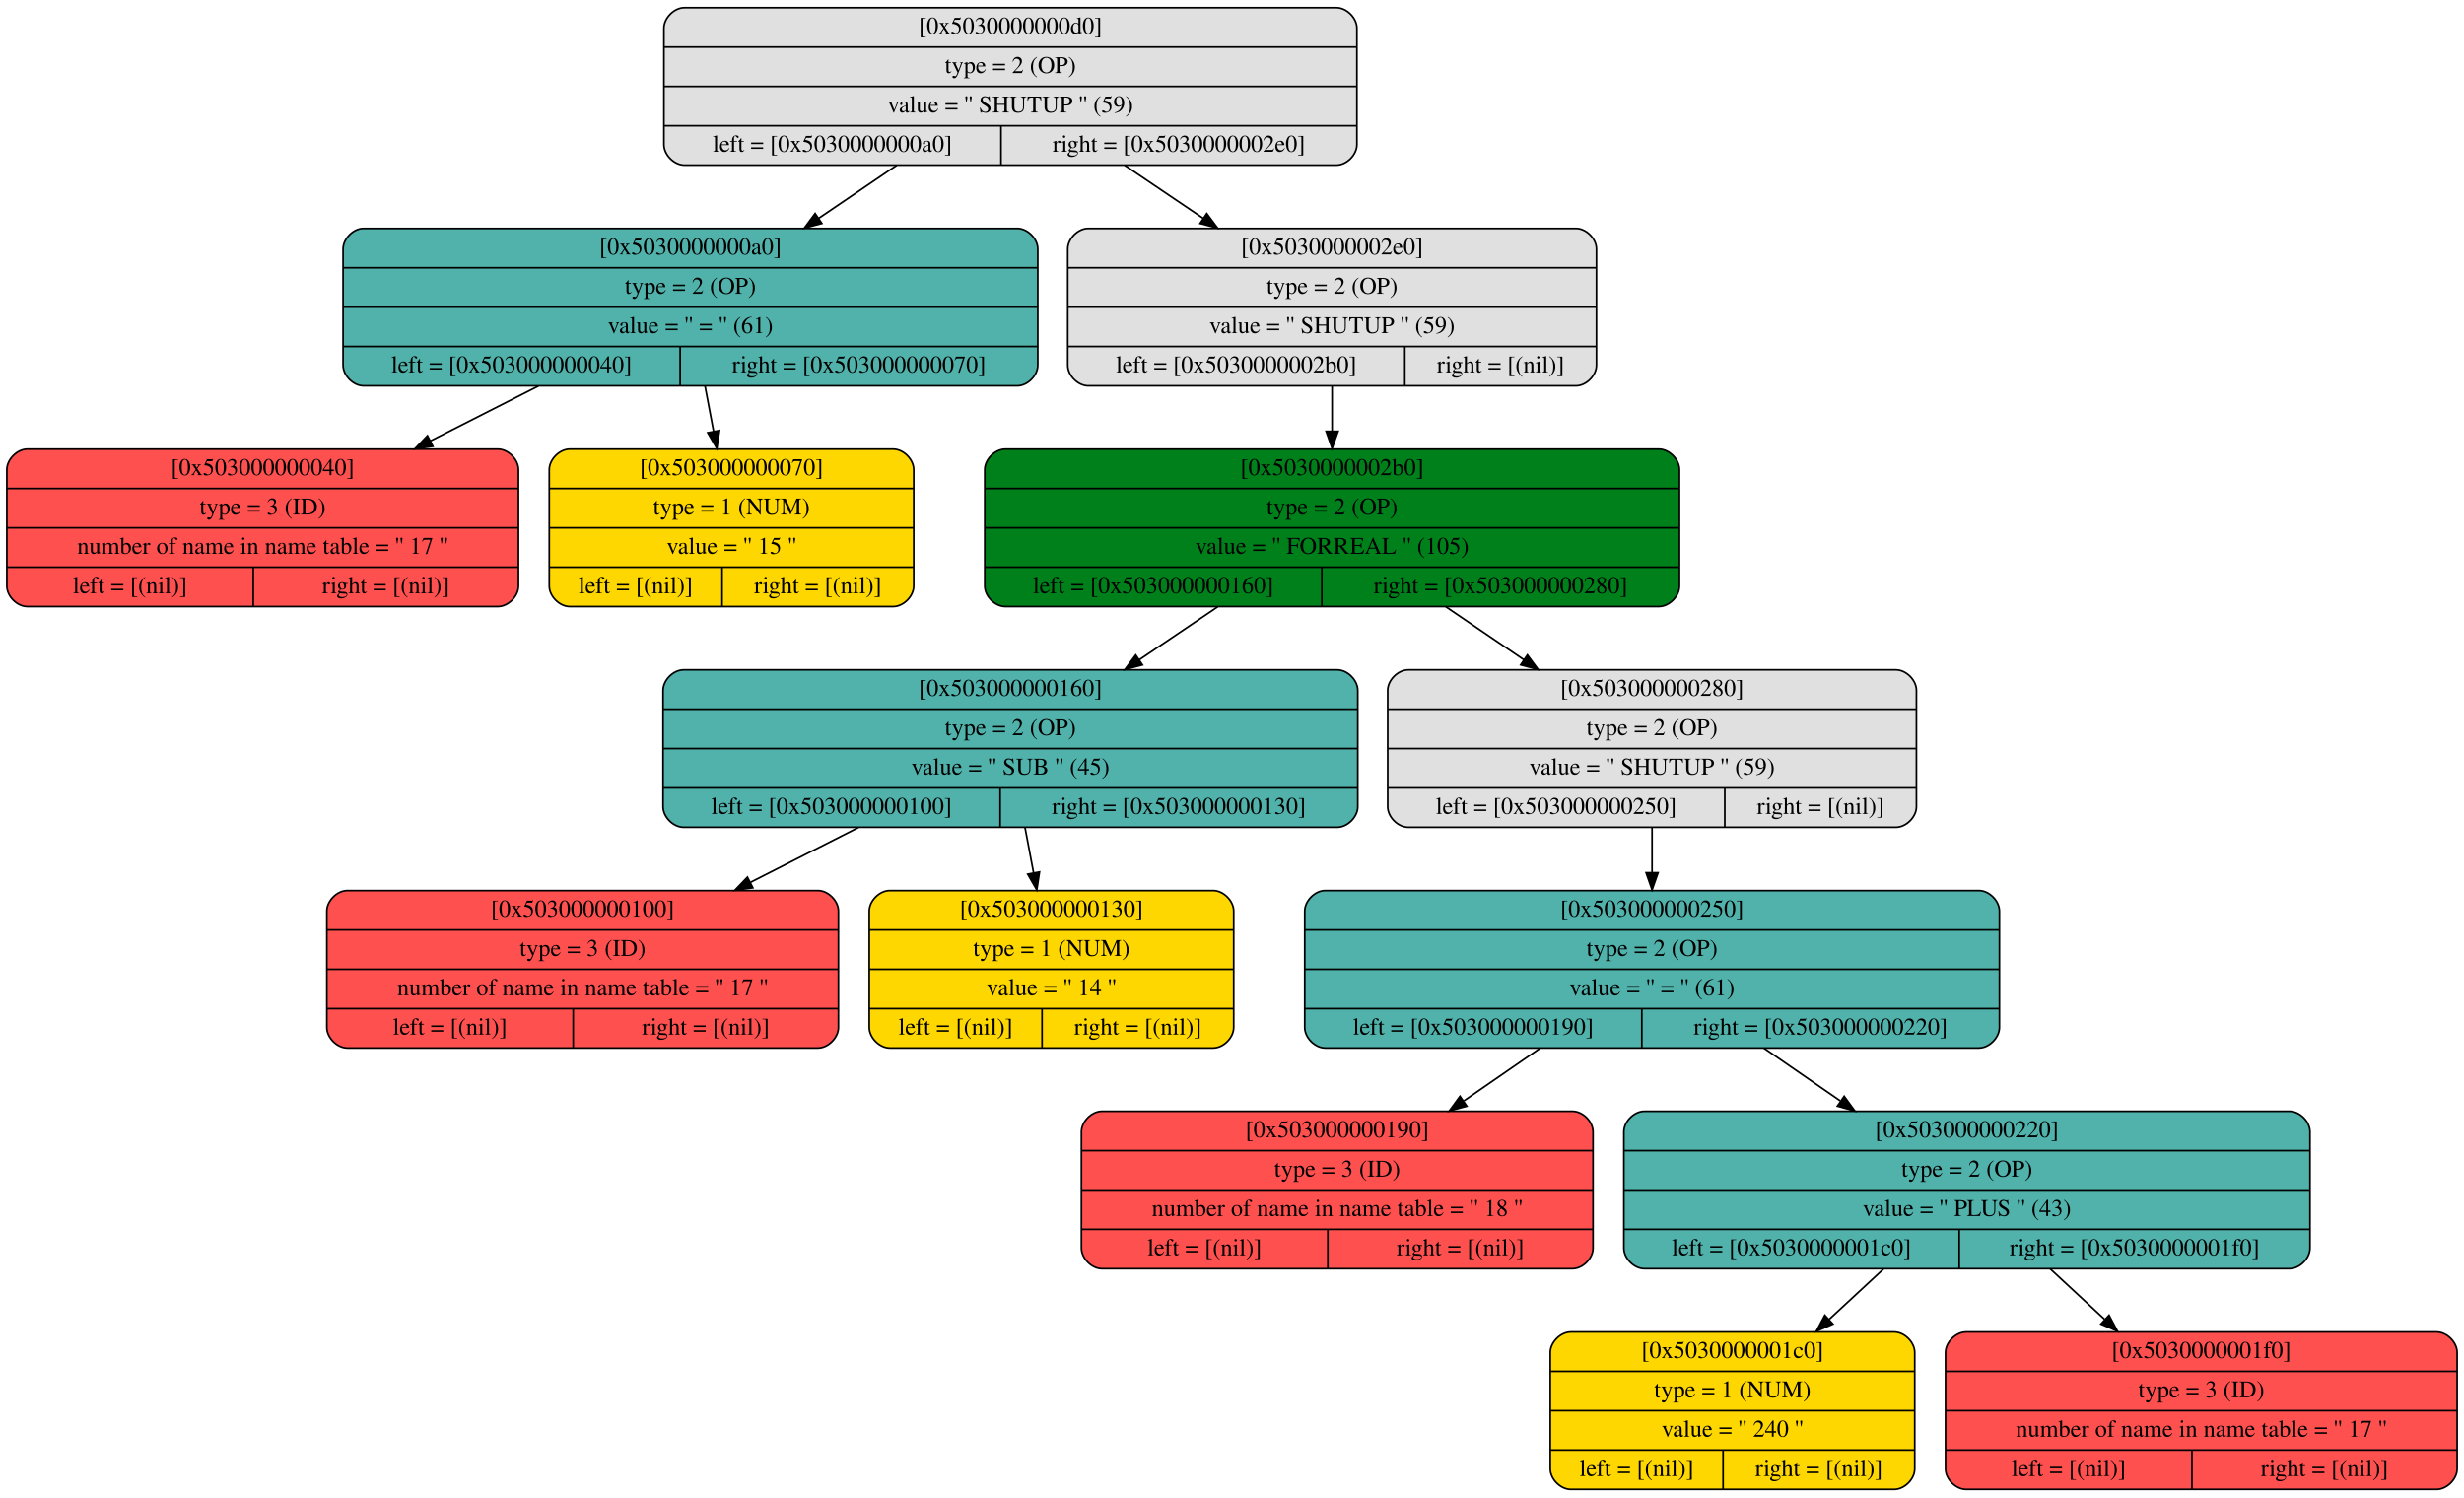
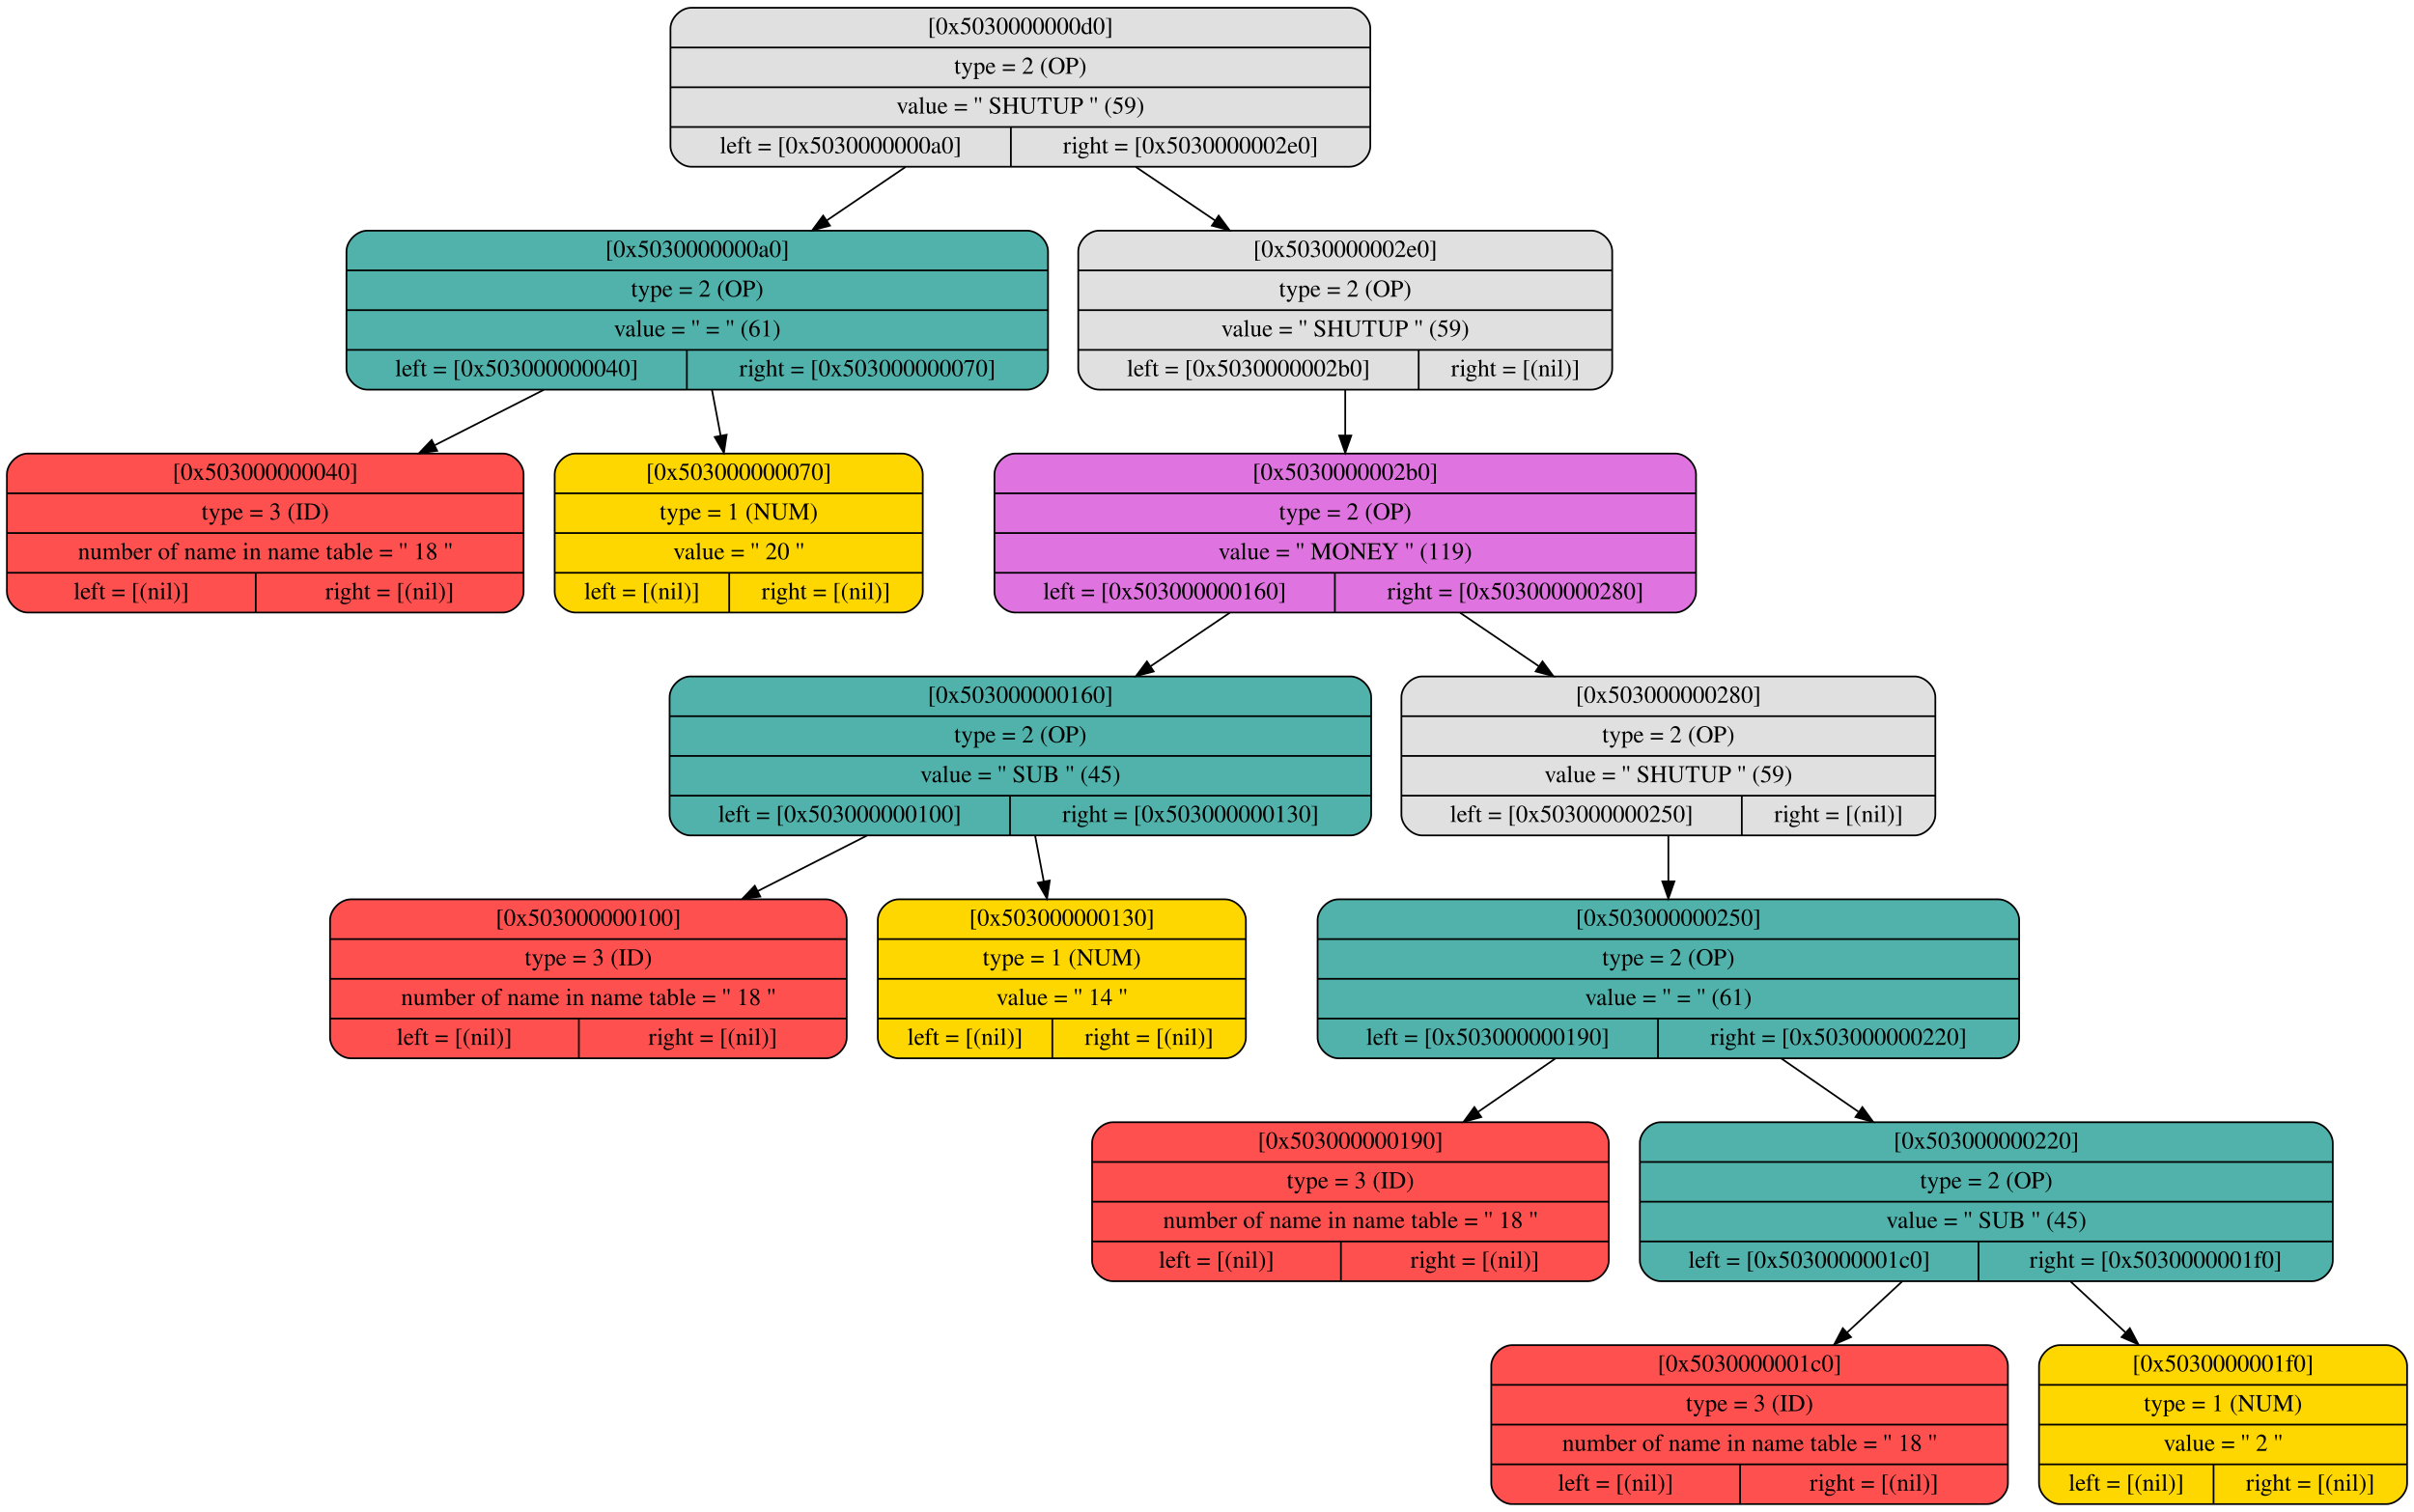
- <svg xmlns="http://www.w3.org/2000/svg" width="1440pt" height="875pt" viewBox="0.00 0.00 1440.00 875.00">
+ <svg xmlns="http://www.w3.org/2000/svg" width="1397pt" height="875pt" viewBox="0.00 0.00 1397.00 875.00">
  <g id="graph0" class="graph" transform="scale(1 1) rotate(0) translate(4 871)">
    <g id="node1" class="node">
      <path fill="#e0e0e0" stroke="black" d="M396,-774.5C396,-774.5 777,-774.5 777,-774.5 783,-774.5 789,-780.5 789,-786.5 789,-786.5 789,-854.5 789,-854.5 789,-860.5 783,-866.5 777,-866.5 777,-866.5 396,-866.5 396,-866.5 390,-866.5 384,-860.5 384,-854.5 384,-854.5 384,-786.5 384,-786.5 384,-780.5 390,-774.5 396,-774.5" />
      <text text-anchor="middle" x="586.5" y="-851.3" font-family="Times,serif" font-size="14.00">[0x5030000000d0]</text>
      <polyline fill="none" stroke="black" points="384,-843.5 789,-843.5 " />
      <text text-anchor="middle" x="586.5" y="-828.3" font-family="Times,serif" font-size="14.00">type = 2 (OP)</text>
      <polyline fill="none" stroke="black" points="384,-820.5 789,-820.5 " />
      <text text-anchor="middle" x="586.5" y="-805.3" font-family="Times,serif" font-size="14.00">value = '' SHUTUP '' (59)</text>
      <polyline fill="none" stroke="black" points="384,-797.5 789,-797.5 " />
      <text text-anchor="middle" x="482.5" y="-782.3" font-family="Times,serif" font-size="14.00">left = [0x5030000000a0]</text>
      <polyline fill="none" stroke="black" points="581,-774.5 581,-797.5 " />
      <text text-anchor="middle" x="685" y="-782.3" font-family="Times,serif" font-size="14.00">right = [0x5030000002e0]</text>
    </g>
    <g id="node2" class="node">
      <path fill="#50b2aa" stroke="black" d="M208.5,-645.5C208.5,-645.5 590.5,-645.5 590.5,-645.5 596.5,-645.5 602.5,-651.5 602.5,-657.5 602.5,-657.5 602.5,-725.5 602.5,-725.5 602.5,-731.5 596.5,-737.5 590.5,-737.5 590.5,-737.5 208.5,-737.5 208.5,-737.5 202.5,-737.5 196.5,-731.5 196.5,-725.5 196.5,-725.5 196.5,-657.5 196.5,-657.5 196.5,-651.5 202.5,-645.5 208.5,-645.5" />
      <text text-anchor="middle" x="399.5" y="-722.3" font-family="Times,serif" font-size="14.00">[0x5030000000a0]</text>
      <polyline fill="none" stroke="black" points="196.5,-714.5 602.5,-714.5 " />
      <text text-anchor="middle" x="399.5" y="-699.3" font-family="Times,serif" font-size="14.00">type = 2 (OP)</text>
      <polyline fill="none" stroke="black" points="196.5,-691.5 602.5,-691.5 " />
      <text text-anchor="middle" x="399.5" y="-676.3" font-family="Times,serif" font-size="14.00">value = '' = '' (61)</text>
      <polyline fill="none" stroke="black" points="196.5,-668.5 602.5,-668.5 " />
      <text text-anchor="middle" x="295" y="-653.3" font-family="Times,serif" font-size="14.00">left = [0x503000000040]</text>
      <polyline fill="none" stroke="black" points="393.5,-645.5 393.5,-668.5 " />
      <text text-anchor="middle" x="498" y="-653.3" font-family="Times,serif" font-size="14.00">right = [0x503000000070]</text>
    </g>
    <g id="edge1" class="edge">
      <path fill="none" stroke="black" d="M520.04,-774.37C505.25,-764.32 489.47,-753.6 474.37,-743.35" />
      <polygon fill="black" stroke="black" points="476.3,-740.42 466.06,-737.7 472.36,-746.22 476.3,-740.42" />
    </g>
    <g id="node3" class="node">
      <path fill="#e0e0e0" stroke="black" d="M632,-645.5C632,-645.5 917,-645.5 917,-645.5 923,-645.5 929,-651.5 929,-657.5 929,-657.5 929,-725.5 929,-725.5 929,-731.5 923,-737.5 917,-737.5 917,-737.5 632,-737.5 632,-737.5 626,-737.5 620,-731.5 620,-725.5 620,-725.5 620,-657.5 620,-657.5 620,-651.5 626,-645.5 632,-645.5" />
      <text text-anchor="middle" x="774.5" y="-722.3" font-family="Times,serif" font-size="14.00">[0x5030000002e0]</text>
      <polyline fill="none" stroke="black" points="620,-714.5 929,-714.5 " />
      <text text-anchor="middle" x="774.5" y="-699.3" font-family="Times,serif" font-size="14.00">type = 2 (OP)</text>
      <polyline fill="none" stroke="black" points="620,-691.5 929,-691.5 " />
      <text text-anchor="middle" x="774.5" y="-676.3" font-family="Times,serif" font-size="14.00">value = '' SHUTUP '' (59)</text>
      <polyline fill="none" stroke="black" points="620,-668.5 929,-668.5 " />
      <text text-anchor="middle" x="718.5" y="-653.3" font-family="Times,serif" font-size="14.00">left = [0x5030000002b0]</text>
      <polyline fill="none" stroke="black" points="817,-645.5 817,-668.5 " />
      <text text-anchor="middle" x="873" y="-653.3" font-family="Times,serif" font-size="14.00">right = [(nil)]</text>
    </g>
    <g id="edge2" class="edge">
      <path fill="none" stroke="black" d="M653.31,-774.37C668.18,-764.32 684.05,-753.6 699.23,-743.35" />
      <polygon fill="black" stroke="black" points="701.26,-746.2 707.59,-737.7 697.34,-740.4 701.26,-746.2" />
    </g>
    <g id="node4" class="node">
      <path fill="#ff5050" stroke="black" d="M12,-516.5C12,-516.5 287,-516.5 287,-516.5 293,-516.5 299,-522.5 299,-528.5 299,-528.5 299,-596.5 299,-596.5 299,-602.5 293,-608.5 287,-608.5 287,-608.5 12,-608.5 12,-608.5 6,-608.5 0,-602.5 0,-596.5 0,-596.5 0,-528.5 0,-528.5 0,-522.5 6,-516.5 12,-516.5" />
      <text text-anchor="middle" x="149.5" y="-593.3" font-family="Times,serif" font-size="14.00">[0x503000000040]</text>
      <polyline fill="none" stroke="black" points="0,-585.5 299,-585.5 " />
      <text text-anchor="middle" x="149.5" y="-570.3" font-family="Times,serif" font-size="14.00">type = 3 (ID)</text>
      <polyline fill="none" stroke="black" points="0,-562.5 299,-562.5 " />
-       <text text-anchor="middle" x="149.5" y="-547.3" font-family="Times,serif" font-size="14.00">number of name in name table = '' 17 ''</text>
+       <text text-anchor="middle" x="149.5" y="-547.3" font-family="Times,serif" font-size="14.00">number of name in name table = '' 18 ''</text>
      <polyline fill="none" stroke="black" points="0,-539.5 299,-539.5 " />
      <text text-anchor="middle" x="72" y="-524.3" font-family="Times,serif" font-size="14.00">left = [(nil)]</text>
      <polyline fill="none" stroke="black" points="144,-516.5 144,-539.5 " />
      <text text-anchor="middle" x="221.5" y="-524.3" font-family="Times,serif" font-size="14.00">right = [(nil)]</text>
    </g>
    <g id="edge3" class="edge">
      <path fill="none" stroke="black" d="M310.66,-645.37C290.24,-635 268.41,-623.91 247.63,-613.35" />
      <polygon fill="black" stroke="black" points="248.98,-610.11 238.48,-608.7 245.81,-616.35 248.98,-610.11" />
    </g>
    <g id="node5" class="node">
      <path fill="#ffd700" stroke="black" d="M329,-516.5C329,-516.5 518,-516.5 518,-516.5 524,-516.5 530,-522.5 530,-528.5 530,-528.5 530,-596.5 530,-596.5 530,-602.5 524,-608.5 518,-608.5 518,-608.5 329,-608.5 329,-608.5 323,-608.5 317,-602.5 317,-596.5 317,-596.5 317,-528.5 317,-528.5 317,-522.5 323,-516.5 329,-516.5" />
      <text text-anchor="middle" x="423.5" y="-593.3" font-family="Times,serif" font-size="14.00">[0x503000000070]</text>
      <polyline fill="none" stroke="black" points="317,-585.5 530,-585.5 " />
      <text text-anchor="middle" x="423.5" y="-570.3" font-family="Times,serif" font-size="14.00">type = 1 (NUM)</text>
      <polyline fill="none" stroke="black" points="317,-562.5 530,-562.5 " />
-       <text text-anchor="middle" x="423.5" y="-547.3" font-family="Times,serif" font-size="14.00">value = '' 15 ''</text>
+       <text text-anchor="middle" x="423.5" y="-547.3" font-family="Times,serif" font-size="14.00">value = '' 20 ''</text>
      <polyline fill="none" stroke="black" points="317,-539.5 530,-539.5 " />
      <text text-anchor="middle" x="367.5" y="-524.3" font-family="Times,serif" font-size="14.00">left = [(nil)]</text>
      <polyline fill="none" stroke="black" points="418,-516.5 418,-539.5 " />
      <text text-anchor="middle" x="474" y="-524.3" font-family="Times,serif" font-size="14.00">right = [(nil)]</text>
    </g>
    <g id="edge4" class="edge">
      <path fill="none" stroke="black" d="M408.03,-645.37C409.65,-636.77 411.37,-627.68 413.05,-618.8" />
      <polygon fill="black" stroke="black" points="416.5,-619.39 414.92,-608.92 409.62,-618.09 416.5,-619.39" />
    </g>
    <g id="node6" class="node">
-       <path fill="#00801a" stroke="black" d="M583.5,-516.5C583.5,-516.5 965.5,-516.5 965.5,-516.5 971.5,-516.5 977.5,-522.5 977.5,-528.5 977.5,-528.5 977.5,-596.5 977.5,-596.5 977.5,-602.5 971.5,-608.5 965.5,-608.5 965.5,-608.5 583.5,-608.5 583.5,-608.5 577.5,-608.5 571.5,-602.5 571.5,-596.5 571.5,-596.5 571.5,-528.5 571.5,-528.5 571.5,-522.5 577.5,-516.5 583.5,-516.5" />
+       <path fill="#df73df" stroke="black" d="M583.5,-516.5C583.5,-516.5 965.5,-516.5 965.5,-516.5 971.5,-516.5 977.5,-522.5 977.5,-528.5 977.5,-528.5 977.5,-596.5 977.5,-596.5 977.5,-602.5 971.5,-608.5 965.5,-608.5 965.5,-608.5 583.5,-608.5 583.5,-608.5 577.5,-608.5 571.5,-602.5 571.5,-596.5 571.5,-596.5 571.5,-528.5 571.5,-528.5 571.5,-522.5 577.5,-516.5 583.5,-516.5" />
      <text text-anchor="middle" x="774.5" y="-593.3" font-family="Times,serif" font-size="14.00">[0x5030000002b0]</text>
      <polyline fill="none" stroke="black" points="571.5,-585.5 977.5,-585.5 " />
      <text text-anchor="middle" x="774.5" y="-570.3" font-family="Times,serif" font-size="14.00">type = 2 (OP)</text>
      <polyline fill="none" stroke="black" points="571.5,-562.5 977.5,-562.5 " />
-       <text text-anchor="middle" x="774.5" y="-547.3" font-family="Times,serif" font-size="14.00">value = '' FORREAL '' (105)</text>
+       <text text-anchor="middle" x="774.5" y="-547.3" font-family="Times,serif" font-size="14.00">value = '' MONEY '' (119)</text>
      <polyline fill="none" stroke="black" points="571.5,-539.5 977.5,-539.5 " />
      <text text-anchor="middle" x="670" y="-524.3" font-family="Times,serif" font-size="14.00">left = [0x503000000160]</text>
      <polyline fill="none" stroke="black" points="768.5,-516.5 768.5,-539.5 " />
      <text text-anchor="middle" x="873" y="-524.3" font-family="Times,serif" font-size="14.00">right = [0x503000000280]</text>
    </g>
    <g id="edge5" class="edge">
      <path fill="none" stroke="black" d="M774.5,-645.37C774.5,-636.86 774.5,-627.87 774.5,-619.09" />
      <polygon fill="black" stroke="black" points="778,-618.92 774.5,-608.92 771,-618.92 778,-618.92" />
    </g>
    <g id="node7" class="node">
      <path fill="#50b2aa" stroke="black" d="M395.5,-387.5C395.5,-387.5 777.5,-387.5 777.5,-387.5 783.5,-387.5 789.5,-393.5 789.5,-399.5 789.5,-399.5 789.5,-467.5 789.5,-467.5 789.5,-473.5 783.5,-479.5 777.5,-479.5 777.5,-479.5 395.5,-479.5 395.5,-479.5 389.5,-479.5 383.5,-473.5 383.5,-467.5 383.5,-467.5 383.5,-399.5 383.5,-399.5 383.5,-393.5 389.5,-387.5 395.5,-387.5" />
      <text text-anchor="middle" x="586.5" y="-464.3" font-family="Times,serif" font-size="14.00">[0x503000000160]</text>
      <polyline fill="none" stroke="black" points="383.5,-456.5 789.5,-456.5 " />
      <text text-anchor="middle" x="586.5" y="-441.3" font-family="Times,serif" font-size="14.00">type = 2 (OP)</text>
      <polyline fill="none" stroke="black" points="383.5,-433.5 789.5,-433.5 " />
      <text text-anchor="middle" x="586.5" y="-418.3" font-family="Times,serif" font-size="14.00">value = '' SUB '' (45)</text>
      <polyline fill="none" stroke="black" points="383.5,-410.5 789.5,-410.5 " />
      <text text-anchor="middle" x="482" y="-395.3" font-family="Times,serif" font-size="14.00">left = [0x503000000100]</text>
      <polyline fill="none" stroke="black" points="580.5,-387.5 580.5,-410.5 " />
      <text text-anchor="middle" x="685" y="-395.3" font-family="Times,serif" font-size="14.00">right = [0x503000000130]</text>
    </g>
    <g id="edge6" class="edge">
      <path fill="none" stroke="black" d="M707.69,-516.37C692.82,-506.32 676.95,-495.6 661.77,-485.35" />
      <polygon fill="black" stroke="black" points="663.66,-482.4 653.41,-479.7 659.74,-488.2 663.66,-482.4" />
    </g>
    <g id="node8" class="node">
      <path fill="#e0e0e0" stroke="black" d="M819,-387.5C819,-387.5 1104,-387.5 1104,-387.5 1110,-387.5 1116,-393.5 1116,-399.5 1116,-399.5 1116,-467.5 1116,-467.5 1116,-473.5 1110,-479.5 1104,-479.5 1104,-479.5 819,-479.5 819,-479.5 813,-479.5 807,-473.5 807,-467.5 807,-467.5 807,-399.5 807,-399.5 807,-393.5 813,-387.5 819,-387.5" />
      <text text-anchor="middle" x="961.5" y="-464.3" font-family="Times,serif" font-size="14.00">[0x503000000280]</text>
      <polyline fill="none" stroke="black" points="807,-456.5 1116,-456.5 " />
      <text text-anchor="middle" x="961.5" y="-441.3" font-family="Times,serif" font-size="14.00">type = 2 (OP)</text>
      <polyline fill="none" stroke="black" points="807,-433.5 1116,-433.5 " />
      <text text-anchor="middle" x="961.5" y="-418.3" font-family="Times,serif" font-size="14.00">value = '' SHUTUP '' (59)</text>
      <polyline fill="none" stroke="black" points="807,-410.5 1116,-410.5 " />
      <text text-anchor="middle" x="905.5" y="-395.3" font-family="Times,serif" font-size="14.00">left = [0x503000000250]</text>
      <polyline fill="none" stroke="black" points="1004,-387.5 1004,-410.5 " />
      <text text-anchor="middle" x="1060" y="-395.3" font-family="Times,serif" font-size="14.00">right = [(nil)]</text>
    </g>
    <g id="edge7" class="edge">
      <path fill="none" stroke="black" d="M840.96,-516.37C855.75,-506.32 871.53,-495.6 886.63,-485.35" />
      <polygon fill="black" stroke="black" points="888.64,-488.22 894.94,-479.7 884.7,-482.42 888.64,-488.22" />
    </g>
    <g id="node9" class="node">
      <path fill="#ff5050" stroke="black" d="M199,-258.5C199,-258.5 474,-258.5 474,-258.5 480,-258.5 486,-264.5 486,-270.5 486,-270.5 486,-338.5 486,-338.5 486,-344.5 480,-350.5 474,-350.5 474,-350.5 199,-350.5 199,-350.5 193,-350.5 187,-344.5 187,-338.5 187,-338.5 187,-270.5 187,-270.5 187,-264.5 193,-258.5 199,-258.5" />
      <text text-anchor="middle" x="336.5" y="-335.3" font-family="Times,serif" font-size="14.00">[0x503000000100]</text>
      <polyline fill="none" stroke="black" points="187,-327.5 486,-327.5 " />
      <text text-anchor="middle" x="336.5" y="-312.3" font-family="Times,serif" font-size="14.00">type = 3 (ID)</text>
      <polyline fill="none" stroke="black" points="187,-304.5 486,-304.5 " />
-       <text text-anchor="middle" x="336.5" y="-289.3" font-family="Times,serif" font-size="14.00">number of name in name table = '' 17 ''</text>
+       <text text-anchor="middle" x="336.5" y="-289.3" font-family="Times,serif" font-size="14.00">number of name in name table = '' 18 ''</text>
      <polyline fill="none" stroke="black" points="187,-281.5 486,-281.5 " />
      <text text-anchor="middle" x="259" y="-266.3" font-family="Times,serif" font-size="14.00">left = [(nil)]</text>
      <polyline fill="none" stroke="black" points="331,-258.5 331,-281.5 " />
      <text text-anchor="middle" x="408.5" y="-266.3" font-family="Times,serif" font-size="14.00">right = [(nil)]</text>
    </g>
    <g id="edge8" class="edge">
      <path fill="none" stroke="black" d="M497.66,-387.37C477.24,-377 455.41,-365.91 434.63,-355.35" />
      <polygon fill="black" stroke="black" points="435.98,-352.11 425.48,-350.7 432.81,-358.35 435.98,-352.11" />
    </g>
    <g id="node10" class="node">
      <path fill="#ffd700" stroke="black" d="M516,-258.5C516,-258.5 705,-258.5 705,-258.5 711,-258.5 717,-264.5 717,-270.5 717,-270.5 717,-338.5 717,-338.5 717,-344.5 711,-350.5 705,-350.5 705,-350.5 516,-350.5 516,-350.5 510,-350.5 504,-344.5 504,-338.5 504,-338.5 504,-270.5 504,-270.5 504,-264.5 510,-258.5 516,-258.5" />
      <text text-anchor="middle" x="610.5" y="-335.3" font-family="Times,serif" font-size="14.00">[0x503000000130]</text>
      <polyline fill="none" stroke="black" points="504,-327.5 717,-327.5 " />
      <text text-anchor="middle" x="610.5" y="-312.3" font-family="Times,serif" font-size="14.00">type = 1 (NUM)</text>
      <polyline fill="none" stroke="black" points="504,-304.5 717,-304.5 " />
      <text text-anchor="middle" x="610.5" y="-289.3" font-family="Times,serif" font-size="14.00">value = '' 14 ''</text>
      <polyline fill="none" stroke="black" points="504,-281.5 717,-281.5 " />
      <text text-anchor="middle" x="554.5" y="-266.3" font-family="Times,serif" font-size="14.00">left = [(nil)]</text>
      <polyline fill="none" stroke="black" points="605,-258.5 605,-281.5 " />
      <text text-anchor="middle" x="661" y="-266.3" font-family="Times,serif" font-size="14.00">right = [(nil)]</text>
    </g>
    <g id="edge9" class="edge">
      <path fill="none" stroke="black" d="M595.03,-387.37C596.65,-378.77 598.37,-369.68 600.05,-360.8" />
      <polygon fill="black" stroke="black" points="603.5,-361.39 601.92,-350.92 596.62,-360.09 603.5,-361.39" />
    </g>
    <g id="node11" class="node">
      <path fill="#50b2aa" stroke="black" d="M770.5,-258.5C770.5,-258.5 1152.5,-258.5 1152.5,-258.5 1158.5,-258.5 1164.5,-264.5 1164.5,-270.5 1164.5,-270.5 1164.5,-338.5 1164.5,-338.5 1164.5,-344.5 1158.5,-350.5 1152.5,-350.5 1152.5,-350.5 770.5,-350.5 770.5,-350.5 764.5,-350.5 758.5,-344.5 758.5,-338.5 758.5,-338.5 758.5,-270.5 758.5,-270.5 758.5,-264.5 764.5,-258.5 770.5,-258.5" />
      <text text-anchor="middle" x="961.5" y="-335.3" font-family="Times,serif" font-size="14.00">[0x503000000250]</text>
      <polyline fill="none" stroke="black" points="758.5,-327.5 1164.5,-327.5 " />
      <text text-anchor="middle" x="961.5" y="-312.3" font-family="Times,serif" font-size="14.00">type = 2 (OP)</text>
      <polyline fill="none" stroke="black" points="758.5,-304.5 1164.5,-304.5 " />
      <text text-anchor="middle" x="961.5" y="-289.3" font-family="Times,serif" font-size="14.00">value = '' = '' (61)</text>
      <polyline fill="none" stroke="black" points="758.5,-281.5 1164.5,-281.5 " />
      <text text-anchor="middle" x="857" y="-266.3" font-family="Times,serif" font-size="14.00">left = [0x503000000190]</text>
      <polyline fill="none" stroke="black" points="955.5,-258.5 955.5,-281.5 " />
      <text text-anchor="middle" x="1060" y="-266.3" font-family="Times,serif" font-size="14.00">right = [0x503000000220]</text>
    </g>
    <g id="edge10" class="edge">
      <path fill="none" stroke="black" d="M961.5,-387.37C961.5,-378.86 961.5,-369.87 961.5,-361.09" />
      <polygon fill="black" stroke="black" points="965,-360.92 961.5,-350.92 958,-360.92 965,-360.92" />
    </g>
    <g id="node12" class="node">
      <path fill="#ff5050" stroke="black" d="M640,-129.5C640,-129.5 915,-129.5 915,-129.5 921,-129.5 927,-135.5 927,-141.5 927,-141.5 927,-209.5 927,-209.5 927,-215.5 921,-221.5 915,-221.5 915,-221.5 640,-221.5 640,-221.5 634,-221.5 628,-215.5 628,-209.5 628,-209.5 628,-141.5 628,-141.5 628,-135.5 634,-129.5 640,-129.5" />
      <text text-anchor="middle" x="777.5" y="-206.3" font-family="Times,serif" font-size="14.00">[0x503000000190]</text>
      <polyline fill="none" stroke="black" points="628,-198.5 927,-198.5 " />
      <text text-anchor="middle" x="777.5" y="-183.3" font-family="Times,serif" font-size="14.00">type = 3 (ID)</text>
      <polyline fill="none" stroke="black" points="628,-175.5 927,-175.5 " />
      <text text-anchor="middle" x="777.5" y="-160.3" font-family="Times,serif" font-size="14.00">number of name in name table = '' 18 ''</text>
      <polyline fill="none" stroke="black" points="628,-152.5 927,-152.5 " />
      <text text-anchor="middle" x="700" y="-137.3" font-family="Times,serif" font-size="14.00">left = [(nil)]</text>
      <polyline fill="none" stroke="black" points="772,-129.5 772,-152.5 " />
      <text text-anchor="middle" x="849.5" y="-137.3" font-family="Times,serif" font-size="14.00">right = [(nil)]</text>
    </g>
    <g id="edge11" class="edge">
      <path fill="none" stroke="black" d="M896.11,-258.37C881.69,-248.41 866.32,-237.8 851.58,-227.63" />
      <polygon fill="black" stroke="black" points="853.21,-224.5 842.99,-221.7 849.23,-230.26 853.21,-224.5" />
    </g>
    <g id="node13" class="node">
      <path fill="#50b2aa" stroke="black" d="M957,-129.5C957,-129.5 1334,-129.5 1334,-129.5 1340,-129.5 1346,-135.5 1346,-141.5 1346,-141.5 1346,-209.5 1346,-209.5 1346,-215.5 1340,-221.5 1334,-221.5 1334,-221.5 957,-221.5 957,-221.5 951,-221.5 945,-215.5 945,-209.5 945,-209.5 945,-141.5 945,-141.5 945,-135.5 951,-129.5 957,-129.5" />
      <text text-anchor="middle" x="1145.5" y="-206.3" font-family="Times,serif" font-size="14.00">[0x503000000220]</text>
      <polyline fill="none" stroke="black" points="945,-198.5 1346,-198.5 " />
      <text text-anchor="middle" x="1145.5" y="-183.3" font-family="Times,serif" font-size="14.00">type = 2 (OP)</text>
      <polyline fill="none" stroke="black" points="945,-175.5 1346,-175.5 " />
-       <text text-anchor="middle" x="1145.5" y="-160.3" font-family="Times,serif" font-size="14.00">value = '' PLUS '' (43)</text>
+       <text text-anchor="middle" x="1145.5" y="-160.3" font-family="Times,serif" font-size="14.00">value = '' SUB '' (45)</text>
      <polyline fill="none" stroke="black" points="945,-152.5 1346,-152.5 " />
      <text text-anchor="middle" x="1043" y="-137.3" font-family="Times,serif" font-size="14.00">left = [0x5030000001c0]</text>
      <polyline fill="none" stroke="black" points="1141,-129.5 1141,-152.5 " />
      <text text-anchor="middle" x="1243.5" y="-137.3" font-family="Times,serif" font-size="14.00">right = [0x5030000001f0]</text>
    </g>
    <g id="edge12" class="edge">
      <path fill="none" stroke="black" d="M1026.89,-258.37C1041.31,-248.41 1056.68,-237.8 1071.42,-227.63" />
      <polygon fill="black" stroke="black" points="1073.77,-230.26 1080.01,-221.7 1069.79,-224.5 1073.77,-230.26" />
    </g>
    <g id="node14" class="node">
-       <path fill="#ffd700" stroke="black" d="M914,-0.5C914,-0.5 1103,-0.5 1103,-0.5 1109,-0.5 1115,-6.5 1115,-12.5 1115,-12.5 1115,-80.5 1115,-80.5 1115,-86.5 1109,-92.5 1103,-92.5 1103,-92.5 914,-92.5 914,-92.5 908,-92.5 902,-86.5 902,-80.5 902,-80.5 902,-12.5 902,-12.5 902,-6.5 908,-0.5 914,-0.5" />
+       <path fill="#ff5050" stroke="black" d="M871,-0.5C871,-0.5 1146,-0.5 1146,-0.5 1152,-0.5 1158,-6.5 1158,-12.5 1158,-12.5 1158,-80.5 1158,-80.5 1158,-86.5 1152,-92.5 1146,-92.5 1146,-92.5 871,-92.5 871,-92.5 865,-92.5 859,-86.5 859,-80.5 859,-80.5 859,-12.5 859,-12.5 859,-6.5 865,-0.5 871,-0.5" />
      <text text-anchor="middle" x="1008.5" y="-77.3" font-family="Times,serif" font-size="14.00">[0x5030000001c0]</text>
-       <polyline fill="none" stroke="black" points="902,-69.5 1115,-69.5 " />
-       <text text-anchor="middle" x="1008.5" y="-54.3" font-family="Times,serif" font-size="14.00">type = 1 (NUM)</text>
-       <polyline fill="none" stroke="black" points="902,-46.5 1115,-46.5 " />
-       <text text-anchor="middle" x="1008.5" y="-31.3" font-family="Times,serif" font-size="14.00">value = '' 240 ''</text>
-       <polyline fill="none" stroke="black" points="902,-23.5 1115,-23.5 " />
-       <text text-anchor="middle" x="952.5" y="-8.3" font-family="Times,serif" font-size="14.00">left = [(nil)]</text>
+       <polyline fill="none" stroke="black" points="859,-69.5 1158,-69.5 " />
+       <text text-anchor="middle" x="1008.5" y="-54.3" font-family="Times,serif" font-size="14.00">type = 3 (ID)</text>
+       <polyline fill="none" stroke="black" points="859,-46.5 1158,-46.5 " />
+       <text text-anchor="middle" x="1008.5" y="-31.3" font-family="Times,serif" font-size="14.00">number of name in name table = '' 18 ''</text>
+       <polyline fill="none" stroke="black" points="859,-23.5 1158,-23.5 " />
+       <text text-anchor="middle" x="931" y="-8.3" font-family="Times,serif" font-size="14.00">left = [(nil)]</text>
      <polyline fill="none" stroke="black" points="1003,-0.5 1003,-23.5 " />
-       <text text-anchor="middle" x="1059" y="-8.3" font-family="Times,serif" font-size="14.00">right = [(nil)]</text>
+       <text text-anchor="middle" x="1080.5" y="-8.3" font-family="Times,serif" font-size="14.00">right = [(nil)]</text>
    </g>
    <g id="edge13" class="edge">
      <path fill="none" stroke="black" d="M1096.81,-129.37C1086.54,-119.84 1075.62,-109.72 1065.08,-99.95" />
      <polygon fill="black" stroke="black" points="1067.2,-97.15 1057.49,-92.92 1062.45,-102.28 1067.2,-97.15" />
    </g>
    <g id="node15" class="node">
-       <path fill="#ff5050" stroke="black" d="M1145,-0.5C1145,-0.5 1420,-0.5 1420,-0.5 1426,-0.5 1432,-6.5 1432,-12.5 1432,-12.5 1432,-80.5 1432,-80.5 1432,-86.5 1426,-92.5 1420,-92.5 1420,-92.5 1145,-92.5 1145,-92.5 1139,-92.5 1133,-86.5 1133,-80.5 1133,-80.5 1133,-12.5 1133,-12.5 1133,-6.5 1139,-0.5 1145,-0.5" />
+       <path fill="#ffd700" stroke="black" d="M1188,-0.5C1188,-0.5 1377,-0.5 1377,-0.5 1383,-0.5 1389,-6.5 1389,-12.5 1389,-12.5 1389,-80.5 1389,-80.5 1389,-86.5 1383,-92.5 1377,-92.5 1377,-92.5 1188,-92.5 1188,-92.5 1182,-92.5 1176,-86.5 1176,-80.5 1176,-80.5 1176,-12.5 1176,-12.5 1176,-6.5 1182,-0.5 1188,-0.5" />
      <text text-anchor="middle" x="1282.5" y="-77.3" font-family="Times,serif" font-size="14.00">[0x5030000001f0]</text>
-       <polyline fill="none" stroke="black" points="1133,-69.5 1432,-69.5 " />
-       <text text-anchor="middle" x="1282.5" y="-54.3" font-family="Times,serif" font-size="14.00">type = 3 (ID)</text>
-       <polyline fill="none" stroke="black" points="1133,-46.5 1432,-46.5 " />
-       <text text-anchor="middle" x="1282.5" y="-31.3" font-family="Times,serif" font-size="14.00">number of name in name table = '' 17 ''</text>
-       <polyline fill="none" stroke="black" points="1133,-23.5 1432,-23.5 " />
-       <text text-anchor="middle" x="1205" y="-8.3" font-family="Times,serif" font-size="14.00">left = [(nil)]</text>
+       <polyline fill="none" stroke="black" points="1176,-69.5 1389,-69.5 " />
+       <text text-anchor="middle" x="1282.5" y="-54.3" font-family="Times,serif" font-size="14.00">type = 1 (NUM)</text>
+       <polyline fill="none" stroke="black" points="1176,-46.5 1389,-46.5 " />
+       <text text-anchor="middle" x="1282.5" y="-31.3" font-family="Times,serif" font-size="14.00">value = '' 2 ''</text>
+       <polyline fill="none" stroke="black" points="1176,-23.5 1389,-23.5 " />
+       <text text-anchor="middle" x="1226.5" y="-8.3" font-family="Times,serif" font-size="14.00">left = [(nil)]</text>
      <polyline fill="none" stroke="black" points="1277,-0.5 1277,-23.5 " />
-       <text text-anchor="middle" x="1354.5" y="-8.3" font-family="Times,serif" font-size="14.00">right = [(nil)]</text>
+       <text text-anchor="middle" x="1333" y="-8.3" font-family="Times,serif" font-size="14.00">right = [(nil)]</text>
    </g>
    <g id="edge14" class="edge">
      <path fill="none" stroke="black" d="M1194.19,-129.37C1204.46,-119.84 1215.38,-109.72 1225.92,-99.95" />
      <polygon fill="black" stroke="black" points="1228.55,-102.28 1233.51,-92.92 1223.8,-97.15 1228.55,-102.28" />
    </g>
  </g>
</svg>
